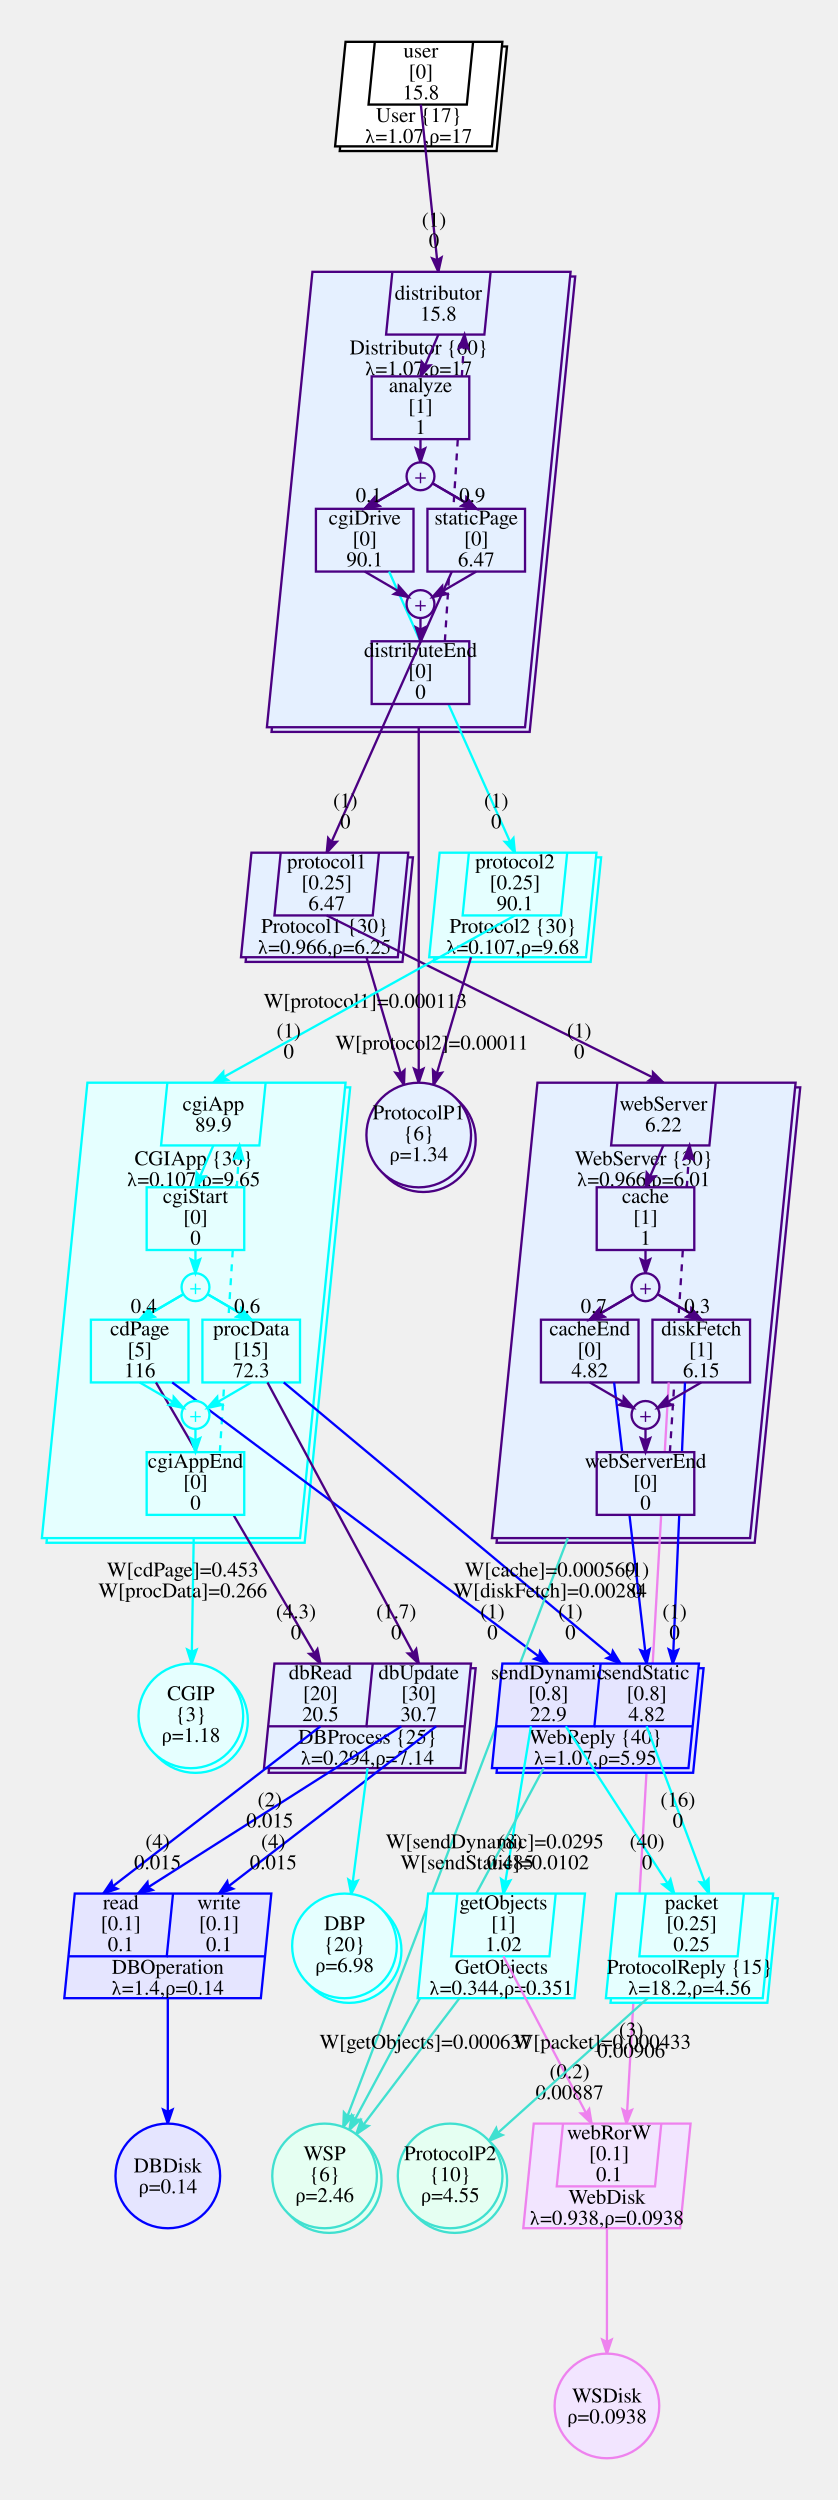
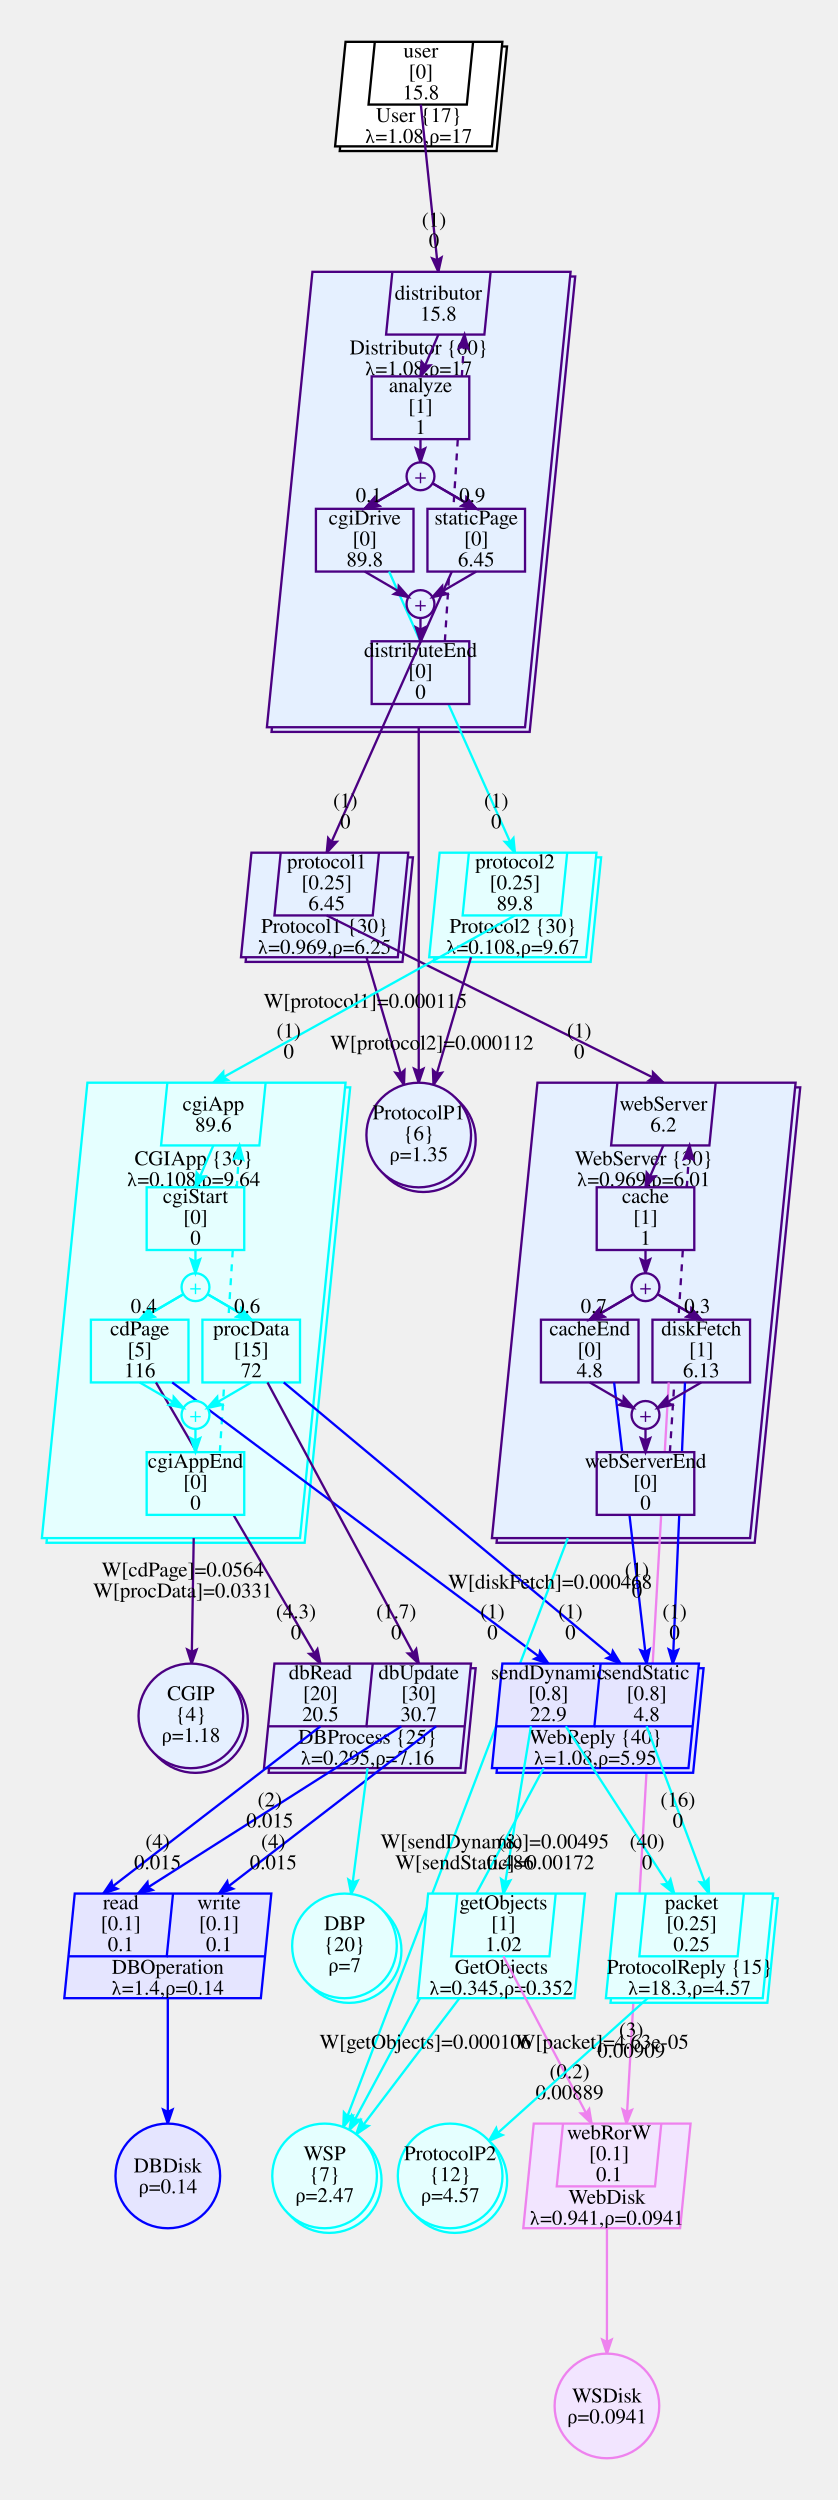
<svg xmlns="http://www.w3.org/2000/svg" width="5.006in" height="14.944in" viewBox="0 0 9010 26900">
  <polygon fill="#ffffff" stroke="black" stroke-width="25" points="3767.5,500 5455,500 5342.5,1625 3655,1625 " />
  <polygon fill="#ffffff" stroke="black" stroke-width="25" points="3717.5,450 5405,450 5292.5,1575 3605,1575 " />
-   <text x="4505" y="1538" font-family="Times" font-style="Roman" font-size="225" fill="black" text-anchor="middle">λ=1.07,ρ=17</text>
+   <text x="4505" y="1538" font-family="Times" font-style="Roman" font-size="225" fill="black" text-anchor="middle">λ=1.08,ρ=17</text>
  <text x="4505" y="1313" font-family="Times" font-style="Roman" font-size="225" fill="black" text-anchor="middle">User {17}</text>
  <polyline stroke="black" stroke-width="25" fill="none" points="4032.5,450 3965,1125 5022.5,1125 5090,450 " />
  <text x="4528" y="1069" font-family="Times" font-style="Roman" font-size="225" fill="black" text-anchor="middle">15.8</text>
  <text x="4528" y="844" font-family="Times" font-style="Roman" font-size="225" fill="black" text-anchor="middle">[0]</text>
  <text x="4528" y="619" font-family="Times" font-style="Roman" font-size="225" fill="black" text-anchor="middle">user</text>
  <line x1="4527.5" y1="1125" x2="4716.25" y2="2925" stroke="Indigo" stroke-width="25" />
  <polygon fill="Indigo" stroke="Indigo" stroke-width="25" points="4716.25,2925 4750.33,2770.6 4703.21,2800.68 4650.88,2781.03 " />
  <text x="4669" y="2663" font-family="Times" font-style="Roman" font-size="225" fill="black" text-anchor="middle">0</text>
  <text x="4669" y="2438" font-family="Times" font-style="Roman" font-size="225" fill="black" text-anchor="middle">(1)</text>
  <polygon fill="#e5f0ff" stroke="Indigo" stroke-width="25" points="3411.25,2975 6188.75,2975 5698.75,7875 2921.25,7875 " />
  <polygon fill="#e5f0ff" stroke="Indigo" stroke-width="25" points="3361.25,2925 6138.75,2925 5648.75,7825 2871.25,7825 " />
-   <text x="4505" y="4038" font-family="Times" font-style="Roman" font-size="225" fill="black" text-anchor="middle">λ=1.07,ρ=17</text>
+   <text x="4505" y="4038" font-family="Times" font-style="Roman" font-size="225" fill="black" text-anchor="middle">λ=1.08,ρ=17</text>
  <text x="4505" y="3813" font-family="Times" font-style="Roman" font-size="225" fill="black" text-anchor="middle">Distributor {60}</text>
  <polyline stroke="Indigo" stroke-width="25" fill="none" points="4221.25,2925 4153.75,3600 5211.25,3600 5278.75,2925 " />
  <text x="4716" y="3450" font-family="Times" font-style="Roman" font-size="225" fill="black" text-anchor="middle">15.8</text>
  <text x="4716" y="3225" font-family="Times" font-style="Roman" font-size="225" fill="black" text-anchor="middle">distributor</text>
  <line x1="4716.25" y1="3600" x2="4523.75" y2="4050" stroke="Indigo" stroke-width="25" />
  <polygon fill="Indigo" stroke="Indigo" stroke-width="25" points="4523.75,4050 4628.72,3931.75 4572.91,3935.07 4536.77,3892.42 " />
  <line x1="4786.25" y1="6900" x2="4997.5" y2="3600" stroke-dasharray="75" stroke="Indigo" stroke-width="25" />
  <polygon fill="Indigo" stroke="Indigo" stroke-width="25" points="4997.5,3600 4938.02,3746.5 4989.51,3724.74 5037.82,3752.89 " />
  <polygon fill="#e5f0ff" stroke="Indigo" stroke-width="25" points="3998.75,4725 3998.75,4050 5048.75,4050 5048.75,4725 3998.75,4725 " />
  <text x="4524" y="4669" font-family="Times" font-style="Roman" font-size="225" fill="black" text-anchor="middle">1</text>
  <text x="4524" y="4444" font-family="Times" font-style="Roman" font-size="225" fill="black" text-anchor="middle">[1]</text>
  <text x="4524" y="4219" font-family="Times" font-style="Roman" font-size="225" fill="black" text-anchor="middle">analyze</text>
  <polygon fill="#e5f0ff" stroke="Indigo" stroke-width="25" points="3398.75,6150 3398.75,5475 4448.75,5475 4448.75,6150 3398.75,6150 " />
  <line x1="4186.25" y1="6150" x2="5540" y2="9175" stroke="Cyan" stroke-width="25" />
  <polygon fill="Cyan" stroke="Cyan" stroke-width="25" points="5540,9175 5524.37,9017.66 5488.94,9060.9 5433.09,9058.51 " />
  <text x="5339" y="8913" font-family="Times" font-style="Roman" font-size="225" fill="black" text-anchor="middle">0</text>
  <text x="5339" y="8688" font-family="Times" font-style="Roman" font-size="225" fill="black" text-anchor="middle">(1)</text>
-   <text x="3924" y="6094" font-family="Times" font-style="Roman" font-size="225" fill="black" text-anchor="middle">90.1</text>
+   <text x="3924" y="6094" font-family="Times" font-style="Roman" font-size="225" fill="black" text-anchor="middle">89.8</text>
  <text x="3924" y="5869" font-family="Times" font-style="Roman" font-size="225" fill="black" text-anchor="middle">[0]</text>
  <text x="3924" y="5644" font-family="Times" font-style="Roman" font-size="225" fill="black" text-anchor="middle">cgiDrive</text>
  <polygon fill="#e5f0ff" stroke="Indigo" stroke-width="25" points="3998.75,7575 3998.75,6900 5048.75,6900 5048.75,7575 3998.75,7575 " />
  <text x="4524" y="7519" font-family="Times" font-style="Roman" font-size="225" fill="black" text-anchor="middle">0</text>
  <text x="4524" y="7294" font-family="Times" font-style="Roman" font-size="225" fill="black" text-anchor="middle">[0]</text>
  <text x="4524" y="7069" font-family="Times" font-style="Roman" font-size="225" fill="black" text-anchor="middle">distributeEnd</text>
  <polygon fill="#e5f0ff" stroke="Indigo" stroke-width="25" points="4598.75,6150 4598.75,5475 5648.75,5475 5648.75,6150 4598.75,6150 " />
  <line x1="4861.25" y1="6150" x2="3515" y2="9175" stroke="Indigo" stroke-width="25" />
  <polygon fill="Indigo" stroke="Indigo" stroke-width="25" points="3515,9175 3621.67,9058.29 3565.82,9060.8 3530.31,9017.63 " />
  <text x="3715" y="8913" font-family="Times" font-style="Roman" font-size="225" fill="black" text-anchor="middle">0</text>
  <text x="3715" y="8688" font-family="Times" font-style="Roman" font-size="225" fill="black" text-anchor="middle">(1)</text>
-   <text x="5124" y="6094" font-family="Times" font-style="Roman" font-size="225" fill="black" text-anchor="middle">6.47</text>
+   <text x="5124" y="6094" font-family="Times" font-style="Roman" font-size="225" fill="black" text-anchor="middle">6.45</text>
  <text x="5124" y="5869" font-family="Times" font-style="Roman" font-size="225" fill="black" text-anchor="middle">[0]</text>
  <text x="5124" y="5644" font-family="Times" font-style="Roman" font-size="225" fill="black" text-anchor="middle">staticPage</text>
  <line x1="4523.75" y1="4725" x2="4523.75" y2="4975" stroke="Indigo" stroke-width="25" />
  <polygon fill="Indigo" stroke="Indigo" stroke-width="25" points="4523.75,4975 4573.75,4825 4523.75,4850 4473.75,4825 " />
  <circle cx="4524" cy="6500" r="150" fill="#e5f0ff" stroke="Indigo" stroke-width="25" />
  <text x="4524" y="6575" font-family="Times" font-style="Roman" font-size="225" fill="Indigo" text-anchor="middle">+</text>
  <line x1="3923.75" y1="6150" x2="4394.18" y2="6424.42" stroke="Indigo" stroke-width="25" />
  <polygon fill="Indigo" stroke="Indigo" stroke-width="25" points="4394.18,6424.42 4289.81,6305.65 4286.21,6361.44 4239.42,6392.03 " />
  <line x1="5123.75" y1="6150" x2="4653.32" y2="6424.42" stroke="Indigo" stroke-width="25" />
  <polygon fill="Indigo" stroke="Indigo" stroke-width="25" points="4653.32,6424.42 4808.08,6392.03 4761.29,6361.44 4757.69,6305.65 " />
  <circle cx="4524" cy="5125" r="150" fill="#e5f0ff" stroke="Indigo" stroke-width="25" />
  <text x="4524" y="5200" font-family="Times" font-style="Roman" font-size="225" fill="Indigo" text-anchor="middle">+</text>
  <line x1="4394.18" y1="5200.58" x2="3923.75" y2="5475" stroke="Indigo" stroke-width="25" />
  <polygon fill="Indigo" stroke="Indigo" stroke-width="25" points="3923.75,5475 4078.51,5442.61 4031.72,5412.02 4028.12,5356.23 " />
  <line x1="4653.32" y1="5200.58" x2="5123.75" y2="5475" stroke="Indigo" stroke-width="25" />
  <polygon fill="Indigo" stroke="Indigo" stroke-width="25" points="5123.75,5475 5019.38,5356.23 5015.78,5412.02 4968.99,5442.61 " />
  <line x1="4394.18" y1="5200.58" x2="3923.75" y2="5475" stroke="Indigo" stroke-width="25" />
  <polygon fill="Indigo" stroke="Indigo" stroke-width="25" points="3923.75,5475 4078.51,5442.61 4031.72,5412.02 4028.12,5356.23 " />
  <line x1="4653.32" y1="5200.58" x2="5123.75" y2="5475" stroke="Indigo" stroke-width="25" />
  <polygon fill="Indigo" stroke="Indigo" stroke-width="25" points="5123.75,5475 5019.38,5356.23 5015.78,5412.02 4968.99,5442.61 " />
  <text x="3967" y="5402" font-family="Times" font-style="Roman" font-size="225" fill="black" text-anchor="middle">0.1</text>
  <text x="5081" y="5402" font-family="Times" font-style="Roman" font-size="225" fill="black" text-anchor="middle">0.9</text>
  <line x1="4523.75" y1="6650" x2="4523.75" y2="6900" stroke="Indigo" stroke-width="25" />
  <polygon fill="Indigo" stroke="Indigo" stroke-width="25" points="4523.75,6900 4573.75,6750 4523.75,6775 4473.75,6750 " />
  <line x1="4505" y1="7825" x2="4505" y2="11650" stroke="Indigo" stroke-width="25" />
  <polygon fill="Indigo" stroke="Indigo" stroke-width="25" points="4505,11650 4555,11500 4505,11525 4455,11500 " />
  <polygon fill="#e5f0ff" stroke="Indigo" stroke-width="25" points="2755,9225 4442.5,9225 4330,10350 2642.5,10350 " />
  <polygon fill="#e5f0ff" stroke="Indigo" stroke-width="25" points="2705,9175 4392.5,9175 4280,10300 2592.5,10300 " />
-   <text x="3492" y="10263" font-family="Times" font-style="Roman" font-size="225" fill="black" text-anchor="middle">λ=0.966,ρ=6.25</text>
+   <text x="3492" y="10263" font-family="Times" font-style="Roman" font-size="225" fill="black" text-anchor="middle">λ=0.969,ρ=6.25</text>
  <text x="3492" y="10038" font-family="Times" font-style="Roman" font-size="225" fill="black" text-anchor="middle">Protocol1 {30}</text>
  <polyline stroke="Indigo" stroke-width="25" fill="none" points="3020,9175 2952.5,9850 4010,9850 4077.5,9175 " />
-   <text x="3515" y="9794" font-family="Times" font-style="Roman" font-size="225" fill="black" text-anchor="middle">6.47</text>
+   <text x="3515" y="9794" font-family="Times" font-style="Roman" font-size="225" fill="black" text-anchor="middle">6.45</text>
  <text x="3515" y="9569" font-family="Times" font-style="Roman" font-size="225" fill="black" text-anchor="middle">[0.25]</text>
  <text x="3515" y="9344" font-family="Times" font-style="Roman" font-size="225" fill="black" text-anchor="middle">protocol1</text>
  <line x1="3515" y1="9850" x2="7137.5" y2="11650" stroke="Indigo" stroke-width="25" />
  <polygon fill="Indigo" stroke="Indigo" stroke-width="25" points="7137.5,11650 7025.42,11538.5 7025.56,11594.4 6980.92,11628 " />
  <text x="6232" y="11388" font-family="Times" font-style="Roman" font-size="225" fill="black" text-anchor="middle">0</text>
  <text x="6232" y="11163" font-family="Times" font-style="Roman" font-size="225" fill="black" text-anchor="middle">(1)</text>
  <line x1="3942.5" y1="10300" x2="4346.28" y2="11672.9" stroke="Indigo" stroke-width="25" />
  <polygon fill="Indigo" stroke="Indigo" stroke-width="25" points="4346.28,11672.9 4351.92,11514.8 4311.01,11552.9 4255.99,11543.1 " />
-   <text x="3931" y="10844" font-family="Times" font-style="Roman" font-size="225" fill="black" text-anchor="middle">W[protocol1]=0.000113</text>
+   <text x="3931" y="10844" font-family="Times" font-style="Roman" font-size="225" fill="black" text-anchor="middle">W[protocol1]=0.000115</text>
  <polygon fill="#e5ffff" stroke="Cyan" stroke-width="25" points="4780,9225 6467.5,9225 6355,10350 4667.5,10350 " />
  <polygon fill="#e5ffff" stroke="Cyan" stroke-width="25" points="4730,9175 6417.5,9175 6305,10300 4617.5,10300 " />
-   <text x="5518" y="10263" font-family="Times" font-style="Roman" font-size="225" fill="black" text-anchor="middle">λ=0.107,ρ=9.68</text>
+   <text x="5518" y="10263" font-family="Times" font-style="Roman" font-size="225" fill="black" text-anchor="middle">λ=0.108,ρ=9.67</text>
  <text x="5518" y="10038" font-family="Times" font-style="Roman" font-size="225" fill="black" text-anchor="middle">Protocol2 {30}</text>
  <polyline stroke="Cyan" stroke-width="25" fill="none" points="5045,9175 4977.5,9850 6035,9850 6102.5,9175 " />
-   <text x="5540" y="9794" font-family="Times" font-style="Roman" font-size="225" fill="black" text-anchor="middle">90.1</text>
+   <text x="5540" y="9794" font-family="Times" font-style="Roman" font-size="225" fill="black" text-anchor="middle">89.8</text>
  <text x="5540" y="9569" font-family="Times" font-style="Roman" font-size="225" fill="black" text-anchor="middle">[0.25]</text>
  <text x="5540" y="9344" font-family="Times" font-style="Roman" font-size="225" fill="black" text-anchor="middle">protocol2</text>
  <line x1="5540" y1="9850" x2="2295" y2="11650" stroke="Cyan" stroke-width="25" />
  <polygon fill="Cyan" stroke="Cyan" stroke-width="25" points="2295,11650 2450.42,11621 2404.31,11589.4 2401.92,11533.5 " />
  <text x="3106" y="11388" font-family="Times" font-style="Roman" font-size="225" fill="black" text-anchor="middle">0</text>
  <text x="3106" y="11163" font-family="Times" font-style="Roman" font-size="225" fill="black" text-anchor="middle">(1)</text>
  <line x1="5067.5" y1="10300" x2="4663.72" y2="11672.9" stroke="Indigo" stroke-width="25" />
  <polygon fill="Indigo" stroke="Indigo" stroke-width="25" points="4663.72,11672.9 4754.01,11543.1 4698.99,11552.9 4658.08,11514.8 " />
-   <text x="4646" y="11294" font-family="Times" font-style="Roman" font-size="225" fill="black" text-anchor="middle">W[protocol2]=0.00011</text>
+   <text x="4646" y="11294" font-family="Times" font-style="Roman" font-size="225" fill="black" text-anchor="middle">W[protocol2]=0.000112</text>
  <polygon fill="#e5ffff" stroke="Cyan" stroke-width="25" points="990,11700 3767.5,11700 3277.5,16600 500,16600 " />
  <polygon fill="#e5ffff" stroke="Cyan" stroke-width="25" points="940,11650 3717.5,11650 3227.5,16550 450,16550 " />
-   <text x="2084" y="12763" font-family="Times" font-style="Roman" font-size="225" fill="black" text-anchor="middle">λ=0.107,ρ=9.65</text>
+   <text x="2084" y="12763" font-family="Times" font-style="Roman" font-size="225" fill="black" text-anchor="middle">λ=0.108,ρ=9.64</text>
  <text x="2084" y="12538" font-family="Times" font-style="Roman" font-size="225" fill="black" text-anchor="middle">CGIApp {30}</text>
  <polyline stroke="Cyan" stroke-width="25" fill="none" points="1800,11650 1732.5,12325 2790,12325 2857.5,11650 " />
-   <text x="2295" y="12175" font-family="Times" font-style="Roman" font-size="225" fill="black" text-anchor="middle">89.9</text>
+   <text x="2295" y="12175" font-family="Times" font-style="Roman" font-size="225" fill="black" text-anchor="middle">89.6</text>
  <text x="2295" y="11950" font-family="Times" font-style="Roman" font-size="225" fill="black" text-anchor="middle">cgiApp</text>
  <line x1="2295" y1="12325" x2="2102.5" y2="12775" stroke="Cyan" stroke-width="25" />
  <polygon fill="Cyan" stroke="Cyan" stroke-width="25" points="2102.5,12775 2207.47,12656.8 2151.66,12660.1 2115.52,12617.4 " />
  <line x1="2365" y1="15625" x2="2576.25" y2="12325" stroke-dasharray="75" stroke="Cyan" stroke-width="25" />
  <polygon fill="Cyan" stroke="Cyan" stroke-width="25" points="2576.25,12325 2516.77,12471.5 2568.26,12449.7 2616.57,12477.9 " />
  <polygon fill="#e5ffff" stroke="Cyan" stroke-width="25" points="977.5,14875 977.5,14200 2027.5,14200 2027.5,14875 977.5,14875 " />
  <line x1="1677.5" y1="14875" x2="3447.5" y2="17900" stroke="Indigo" stroke-width="25" />
  <polygon fill="Indigo" stroke="Indigo" stroke-width="25" points="3447.5,17900 3414.9,17745.3 3384.37,17792.1 3328.59,17795.8 " />
  <text x="3184" y="17638" font-family="Times" font-style="Roman" font-size="225" fill="black" text-anchor="middle">0</text>
  <text x="3184" y="17413" font-family="Times" font-style="Roman" font-size="225" fill="black" text-anchor="middle">(4.3)</text>
  <line x1="1852.5" y1="14875" x2="5900" y2="17900" stroke="Blue" stroke-width="25" />
  <polygon fill="Blue" stroke="Blue" stroke-width="25" points="5900,17900 5809.78,17770.2 5799.87,17825.2 5749.92,17850.3 " />
  <text x="5298" y="17638" font-family="Times" font-style="Roman" font-size="225" fill="black" text-anchor="middle">0</text>
  <text x="5298" y="17413" font-family="Times" font-style="Roman" font-size="225" fill="black" text-anchor="middle">(1)</text>
  <text x="1503" y="14819" font-family="Times" font-style="Roman" font-size="225" fill="black" text-anchor="middle">116</text>
  <text x="1503" y="14594" font-family="Times" font-style="Roman" font-size="225" fill="black" text-anchor="middle">[5]</text>
  <text x="1503" y="14369" font-family="Times" font-style="Roman" font-size="225" fill="black" text-anchor="middle">cdPage</text>
  <polygon fill="#e5ffff" stroke="Cyan" stroke-width="25" points="1577.5,16300 1577.5,15625 2627.5,15625 2627.5,16300 1577.5,16300 " />
  <text x="2103" y="16244" font-family="Times" font-style="Roman" font-size="225" fill="black" text-anchor="middle">0</text>
  <text x="2103" y="16019" font-family="Times" font-style="Roman" font-size="225" fill="black" text-anchor="middle">[0]</text>
  <text x="2103" y="15794" font-family="Times" font-style="Roman" font-size="225" fill="black" text-anchor="middle">cgiAppEnd</text>
  <polygon fill="#e5ffff" stroke="Cyan" stroke-width="25" points="1577.5,13450 1577.5,12775 2627.5,12775 2627.5,13450 1577.5,13450 " />
  <text x="2103" y="13394" font-family="Times" font-style="Roman" font-size="225" fill="black" text-anchor="middle">0</text>
  <text x="2103" y="13169" font-family="Times" font-style="Roman" font-size="225" fill="black" text-anchor="middle">[0]</text>
  <text x="2103" y="12944" font-family="Times" font-style="Roman" font-size="225" fill="black" text-anchor="middle">cgiStart</text>
  <polygon fill="#e5ffff" stroke="Cyan" stroke-width="25" points="2177.5,14875 2177.5,14200 3227.5,14200 3227.5,14875 2177.5,14875 " />
  <line x1="2877.5" y1="14875" x2="4505" y2="17900" stroke="Indigo" stroke-width="25" />
  <polygon fill="Indigo" stroke="Indigo" stroke-width="25" points="4505,17900 4477.96,17744.2 4445.78,17789.9 4389.9,17791.6 " />
  <text x="4263" y="17638" font-family="Times" font-style="Roman" font-size="225" fill="black" text-anchor="middle">0</text>
  <text x="4263" y="17413" font-family="Times" font-style="Roman" font-size="225" fill="black" text-anchor="middle">(1.7)</text>
  <line x1="3052.5" y1="14875" x2="6676.25" y2="17900" stroke="Blue" stroke-width="25" />
  <polygon fill="Blue" stroke="Blue" stroke-width="25" points="6676.25,17900 6593.14,17765.5 6580.29,17819.9 6529.06,17842.3 " />
  <text x="6137" y="17638" font-family="Times" font-style="Roman" font-size="225" fill="black" text-anchor="middle">0</text>
  <text x="6137" y="17413" font-family="Times" font-style="Roman" font-size="225" fill="black" text-anchor="middle">(1)</text>
-   <text x="2703" y="14819" font-family="Times" font-style="Roman" font-size="225" fill="black" text-anchor="middle">72.3</text>
+   <text x="2703" y="14819" font-family="Times" font-style="Roman" font-size="225" fill="black" text-anchor="middle">72</text>
  <text x="2703" y="14594" font-family="Times" font-style="Roman" font-size="225" fill="black" text-anchor="middle">[15]</text>
  <text x="2703" y="14369" font-family="Times" font-style="Roman" font-size="225" fill="black" text-anchor="middle">procData</text>
  <circle cx="2103" cy="15225" r="150" fill="#e5ffff" stroke="Cyan" stroke-width="25" />
  <text x="2103" y="15300" font-family="Times" font-style="Roman" font-size="225" fill="Cyan" text-anchor="middle">+</text>
+   <line x1="1502.5" y1="14875" x2="1972.93" y2="15149.4" stroke="Cyan" stroke-width="25" />
+   <polygon fill="Cyan" stroke="Cyan" stroke-width="25" points="1972.93,15149.4 1868.56,15030.6 1864.96,15086.4 1818.17,15117 " />
  <line x1="2702.5" y1="14875" x2="2232.07" y2="15149.4" stroke="Cyan" stroke-width="25" />
  <polygon fill="Cyan" stroke="Cyan" stroke-width="25" points="2232.07,15149.4 2386.83,15117 2340.04,15086.4 2336.44,15030.6 " />
-   <line x1="1502.5" y1="14875" x2="1972.93" y2="15149.4" stroke="Cyan" stroke-width="25" />
-   <polygon fill="Cyan" stroke="Cyan" stroke-width="25" points="1972.93,15149.4 1868.56,15030.6 1864.96,15086.4 1818.17,15117 " />
  <circle cx="2103" cy="13850" r="150" fill="#e5ffff" stroke="Cyan" stroke-width="25" />
  <text x="2103" y="13925" font-family="Times" font-style="Roman" font-size="225" fill="Cyan" text-anchor="middle">+</text>
+   <line x1="1972.93" y1="13925.6" x2="1502.5" y2="14200" stroke="Cyan" stroke-width="25" />
+   <polygon fill="Cyan" stroke="Cyan" stroke-width="25" points="1502.5,14200 1657.26,14167.6 1610.47,14137 1606.87,14081.2 " />
  <line x1="2232.07" y1="13925.6" x2="2702.5" y2="14200" stroke="Cyan" stroke-width="25" />
  <polygon fill="Cyan" stroke="Cyan" stroke-width="25" points="2702.5,14200 2598.13,14081.2 2594.53,14137 2547.74,14167.6 " />
  <line x1="1972.93" y1="13925.6" x2="1502.5" y2="14200" stroke="Cyan" stroke-width="25" />
  <polygon fill="Cyan" stroke="Cyan" stroke-width="25" points="1502.5,14200 1657.26,14167.6 1610.47,14137 1606.87,14081.2 " />
  <line x1="2232.07" y1="13925.6" x2="2702.5" y2="14200" stroke="Cyan" stroke-width="25" />
  <polygon fill="Cyan" stroke="Cyan" stroke-width="25" points="2702.5,14200 2598.13,14081.2 2594.53,14137 2547.74,14167.6 " />
-   <line x1="1972.93" y1="13925.6" x2="1502.5" y2="14200" stroke="Cyan" stroke-width="25" />
-   <polygon fill="Cyan" stroke="Cyan" stroke-width="25" points="1502.5,14200 1657.26,14167.6 1610.47,14137 1606.87,14081.2 " />
+   <text x="1546" y="14127" font-family="Times" font-style="Roman" font-size="225" fill="black" text-anchor="middle">0.4</text>
  <text x="2659" y="14127" font-family="Times" font-style="Roman" font-size="225" fill="black" text-anchor="middle">0.6</text>
-   <text x="1546" y="14127" font-family="Times" font-style="Roman" font-size="225" fill="black" text-anchor="middle">0.4</text>
  <line x1="2102.5" y1="15375" x2="2102.5" y2="15625" stroke="Cyan" stroke-width="25" />
  <polygon fill="Cyan" stroke="Cyan" stroke-width="25" points="2102.5,15625 2152.5,15475 2102.5,15500 2052.5,15475 " />
  <line x1="2102.5" y1="13450" x2="2102.5" y2="13700" stroke="Cyan" stroke-width="25" />
  <polygon fill="Cyan" stroke="Cyan" stroke-width="25" points="2102.5,13700 2152.5,13550 2102.5,13575 2052.5,13550 " />
-   <line x1="2083.75" y1="16550" x2="2061.69" y2="17900.1" stroke="Cyan" stroke-width="25" />
-   <polygon fill="Cyan" stroke="Cyan" stroke-width="25" points="2061.69,17900.1 2114.13,17750.9 2063.73,17775.1 2014.15,17749.3 " />
-   <text x="1966" y="17188" font-family="Times" font-style="Roman" font-size="225" fill="black" text-anchor="middle">W[procData]=0.266</text>
-   <text x="1966" y="16963" font-family="Times" font-style="Roman" font-size="225" fill="black" text-anchor="middle">W[cdPage]=0.453</text>
+   <line x1="2083.75" y1="16550" x2="2061.69" y2="17900.1" stroke="Indigo" stroke-width="25" />
+   <polygon fill="Indigo" stroke="Indigo" stroke-width="25" points="2061.69,17900.1 2114.13,17750.9 2063.73,17775.1 2014.15,17749.3 " />
+   <text x="1966" y="17188" font-family="Times" font-style="Roman" font-size="225" fill="black" text-anchor="middle">W[procData]=0.0331</text>
+   <text x="1966" y="16963" font-family="Times" font-style="Roman" font-size="225" fill="black" text-anchor="middle">W[cdPage]=0.0564</text>
  <circle cx="4555" cy="12263" r="563" fill="#e5f0ff" stroke="Indigo" stroke-width="25" />
  <circle cx="4505" cy="12213" r="563" fill="#e5f0ff" stroke="Indigo" stroke-width="25" />
-   <text x="4505" y="12494" font-family="Times" font-style="Roman" font-size="225" fill="black" text-anchor="middle">ρ=1.34</text>
+   <text x="4505" y="12494" font-family="Times" font-style="Roman" font-size="225" fill="black" text-anchor="middle">ρ=1.35</text>
  <text x="4505" y="12269" font-family="Times" font-style="Roman" font-size="225" fill="black" text-anchor="middle">{6}</text>
  <text x="4505" y="12044" font-family="Times" font-style="Roman" font-size="225" fill="black" text-anchor="middle">ProtocolP1</text>
  <polygon fill="#e5f0ff" stroke="Indigo" stroke-width="25" points="5832.5,11700 8610,11700 8120,16600 5342.5,16600 " />
  <polygon fill="#e5f0ff" stroke="Indigo" stroke-width="25" points="5782.5,11650 8560,11650 8070,16550 5292.5,16550 " />
-   <text x="6926" y="12763" font-family="Times" font-style="Roman" font-size="225" fill="black" text-anchor="middle">λ=0.966,ρ=6.01</text>
+   <text x="6926" y="12763" font-family="Times" font-style="Roman" font-size="225" fill="black" text-anchor="middle">λ=0.969,ρ=6.01</text>
  <text x="6926" y="12538" font-family="Times" font-style="Roman" font-size="225" fill="black" text-anchor="middle">WebServer {30}</text>
  <polyline stroke="Indigo" stroke-width="25" fill="none" points="6642.5,11650 6575,12325 7632.5,12325 7700,11650 " />
-   <text x="7138" y="12175" font-family="Times" font-style="Roman" font-size="225" fill="black" text-anchor="middle">6.22</text>
+   <text x="7138" y="12175" font-family="Times" font-style="Roman" font-size="225" fill="black" text-anchor="middle">6.2</text>
  <text x="7138" y="11950" font-family="Times" font-style="Roman" font-size="225" fill="black" text-anchor="middle">webServer</text>
  <line x1="7137.5" y1="12325" x2="6945" y2="12775" stroke="Indigo" stroke-width="25" />
  <polygon fill="Indigo" stroke="Indigo" stroke-width="25" points="6945,12775 7049.97,12656.8 6994.16,12660.1 6958.02,12617.4 " />
  <line x1="7207.5" y1="15625" x2="7418.75" y2="12325" stroke-dasharray="75" stroke="Indigo" stroke-width="25" />
  <polygon fill="Indigo" stroke="Indigo" stroke-width="25" points="7418.75,12325 7359.27,12471.5 7410.76,12449.7 7459.07,12477.9 " />
  <polygon fill="#e5f0ff" stroke="Indigo" stroke-width="25" points="6420,13450 6420,12775 7470,12775 7470,13450 6420,13450 " />
  <text x="6945" y="13394" font-family="Times" font-style="Roman" font-size="225" fill="black" text-anchor="middle">1</text>
  <text x="6945" y="13169" font-family="Times" font-style="Roman" font-size="225" fill="black" text-anchor="middle">[1]</text>
  <text x="6945" y="12944" font-family="Times" font-style="Roman" font-size="225" fill="black" text-anchor="middle">cache</text>
  <polygon fill="#e5f0ff" stroke="Indigo" stroke-width="25" points="5820,14875 5820,14200 6870,14200 6870,14875 5820,14875 " />
  <line x1="6607.5" y1="14875" x2="6957.5" y2="17900" stroke="Blue" stroke-width="25" />
  <polygon fill="Blue" stroke="Blue" stroke-width="25" points="6957.5,17900 6989.93,17745.2 6943.13,17775.8 6890.59,17756.7 " />
  <text x="6853" y="17188" font-family="Times" font-style="Roman" font-size="225" fill="black" text-anchor="middle">0</text>
  <text x="6853" y="16963" font-family="Times" font-style="Roman" font-size="225" fill="black" text-anchor="middle">(1)</text>
-   <text x="6345" y="14819" font-family="Times" font-style="Roman" font-size="225" fill="black" text-anchor="middle">4.82</text>
+   <text x="6345" y="14819" font-family="Times" font-style="Roman" font-size="225" fill="black" text-anchor="middle">4.8</text>
  <text x="6345" y="14594" font-family="Times" font-style="Roman" font-size="225" fill="black" text-anchor="middle">[0]</text>
  <text x="6345" y="14369" font-family="Times" font-style="Roman" font-size="225" fill="black" text-anchor="middle">cacheEnd</text>
  <polygon fill="#e5f0ff" stroke="Indigo" stroke-width="25" points="7020,14875 7020,14200 8070,14200 8070,14875 7020,14875 " />
  <line x1="7195" y1="14875" x2="6740" y2="22850" stroke="Violet" stroke-width="25" />
  <polygon fill="Violet" stroke="Violet" stroke-width="25" points="6740,22850 6798.46,22703.1 6747.12,22725.2 6698.63,22697.4 " />
-   <text x="6791" y="22138" font-family="Times" font-style="Roman" font-size="225" fill="black" text-anchor="middle">0.00906</text>
+   <text x="6791" y="22138" font-family="Times" font-style="Roman" font-size="225" fill="black" text-anchor="middle">0.00909</text>
  <text x="6791" y="21913" font-family="Times" font-style="Roman" font-size="225" fill="black" text-anchor="middle">(3)</text>
  <line x1="7370" y1="14875" x2="7238.75" y2="17900" stroke="Blue" stroke-width="25" />
  <polygon fill="Blue" stroke="Blue" stroke-width="25" points="7238.75,17900 7295.21,17752.3 7244.17,17775.1 7195.3,17748 " />
  <text x="7258" y="17638" font-family="Times" font-style="Roman" font-size="225" fill="black" text-anchor="middle">0</text>
  <text x="7258" y="17413" font-family="Times" font-style="Roman" font-size="225" fill="black" text-anchor="middle">(1)</text>
-   <text x="7545" y="14819" font-family="Times" font-style="Roman" font-size="225" fill="black" text-anchor="middle">6.15</text>
+   <text x="7545" y="14819" font-family="Times" font-style="Roman" font-size="225" fill="black" text-anchor="middle">6.13</text>
  <text x="7545" y="14594" font-family="Times" font-style="Roman" font-size="225" fill="black" text-anchor="middle">[1]</text>
  <text x="7545" y="14369" font-family="Times" font-style="Roman" font-size="225" fill="black" text-anchor="middle">diskFetch</text>
  <polygon fill="#e5f0ff" stroke="Indigo" stroke-width="25" points="6420,16300 6420,15625 7470,15625 7470,16300 6420,16300 " />
  <text x="6945" y="16244" font-family="Times" font-style="Roman" font-size="225" fill="black" text-anchor="middle">0</text>
  <text x="6945" y="16019" font-family="Times" font-style="Roman" font-size="225" fill="black" text-anchor="middle">[0]</text>
  <text x="6945" y="15794" font-family="Times" font-style="Roman" font-size="225" fill="black" text-anchor="middle">webServerEnd</text>
  <line x1="6945" y1="13450" x2="6945" y2="13700" stroke="Indigo" stroke-width="25" />
  <polygon fill="Indigo" stroke="Indigo" stroke-width="25" points="6945,13700 6995,13550 6945,13575 6895,13550 " />
  <circle cx="6945" cy="15225" r="150" fill="#e5f0ff" stroke="Indigo" stroke-width="25" />
  <text x="6945" y="15300" font-family="Times" font-style="Roman" font-size="225" fill="Indigo" text-anchor="middle">+</text>
  <line x1="6345" y1="14875" x2="6815.43" y2="15149.4" stroke="Indigo" stroke-width="25" />
  <polygon fill="Indigo" stroke="Indigo" stroke-width="25" points="6815.43,15149.4 6711.06,15030.6 6707.46,15086.4 6660.67,15117 " />
  <line x1="7545" y1="14875" x2="7074.57" y2="15149.4" stroke="Indigo" stroke-width="25" />
  <polygon fill="Indigo" stroke="Indigo" stroke-width="25" points="7074.57,15149.4 7229.33,15117 7182.54,15086.4 7178.94,15030.6 " />
  <circle cx="6945" cy="13850" r="150" fill="#e5f0ff" stroke="Indigo" stroke-width="25" />
  <text x="6945" y="13925" font-family="Times" font-style="Roman" font-size="225" fill="Indigo" text-anchor="middle">+</text>
  <line x1="6815.43" y1="13925.6" x2="6345" y2="14200" stroke="Indigo" stroke-width="25" />
  <polygon fill="Indigo" stroke="Indigo" stroke-width="25" points="6345,14200 6499.76,14167.6 6452.97,14137 6449.37,14081.2 " />
  <line x1="7074.57" y1="13925.6" x2="7545" y2="14200" stroke="Indigo" stroke-width="25" />
  <polygon fill="Indigo" stroke="Indigo" stroke-width="25" points="7545,14200 7440.63,14081.2 7437.03,14137 7390.24,14167.6 " />
  <line x1="6815.43" y1="13925.6" x2="6345" y2="14200" stroke="Indigo" stroke-width="25" />
  <polygon fill="Indigo" stroke="Indigo" stroke-width="25" points="6345,14200 6499.76,14167.6 6452.97,14137 6449.37,14081.2 " />
  <line x1="7074.57" y1="13925.6" x2="7545" y2="14200" stroke="Indigo" stroke-width="25" />
  <polygon fill="Indigo" stroke="Indigo" stroke-width="25" points="7545,14200 7440.63,14081.2 7437.03,14137 7390.24,14167.6 " />
  <text x="6388" y="14127" font-family="Times" font-style="Roman" font-size="225" fill="black" text-anchor="middle">0.7</text>
  <text x="7502" y="14127" font-family="Times" font-style="Roman" font-size="225" fill="black" text-anchor="middle">0.3</text>
  <line x1="6945" y1="15375" x2="6945" y2="15625" stroke="Indigo" stroke-width="25" />
  <polygon fill="Indigo" stroke="Indigo" stroke-width="25" points="6945,15625 6995,15475 6945,15500 6895,15475 " />
-   <line x1="6109.37" y1="16550" x2="3692.92" y2="22886.9" stroke="Turquoise" stroke-width="25" />
-   <polygon fill="Turquoise" stroke="Turquoise" stroke-width="25" points="3692.92,22886.9 3793.08,22764.6 3737.46,22770.1 3699.65,22728.9 " />
-   <text x="5919" y="17188" font-family="Times" font-style="Roman" font-size="225" fill="black" text-anchor="middle">W[diskFetch]=0.00284</text>
-   <text x="5919" y="16963" font-family="Times" font-style="Roman" font-size="225" fill="black" text-anchor="middle">W[cache]=0.000569</text>
-   <circle cx="2103" cy="18513" r="563" fill="#e5ffff" stroke="Cyan" stroke-width="25" />
-   <circle cx="2053" cy="18463" r="563" fill="#e5ffff" stroke="Cyan" stroke-width="25" />
+   <line x1="6109.37" y1="16550" x2="3692.92" y2="22886.9" stroke="Cyan" stroke-width="25" />
+   <polygon fill="Cyan" stroke="Cyan" stroke-width="25" points="3692.92,22886.9 3793.08,22764.6 3737.46,22770.1 3699.65,22728.9 " />
+   <text x="5919" y="17094" font-family="Times" font-style="Roman" font-size="225" fill="black" text-anchor="middle">W[diskFetch]=0.000468</text>
+   <circle cx="2103" cy="18513" r="563" fill="#e5f0ff" stroke="Indigo" stroke-width="25" />
+   <circle cx="2053" cy="18463" r="563" fill="#e5f0ff" stroke="Indigo" stroke-width="25" />
  <text x="2053" y="18744" font-family="Times" font-style="Roman" font-size="225" fill="black" text-anchor="middle">ρ=1.18</text>
-   <text x="2053" y="18519" font-family="Times" font-style="Roman" font-size="225" fill="black" text-anchor="middle">{3}</text>
+   <text x="2053" y="18519" font-family="Times" font-style="Roman" font-size="225" fill="black" text-anchor="middle">{4}</text>
  <text x="2053" y="18294" font-family="Times" font-style="Roman" font-size="225" fill="black" text-anchor="middle">CGIP</text>
  <polygon fill="#e5f0ff" stroke="Indigo" stroke-width="25" points="3002.5,17950 5117.5,17950 5005,19075 2890,19075 " />
  <polygon fill="#e5f0ff" stroke="Indigo" stroke-width="25" points="2952.5,17900 5067.5,17900 4955,19025 2840,19025 " />
-   <text x="3954" y="18988" font-family="Times" font-style="Roman" font-size="225" fill="black" text-anchor="middle">λ=0.294,ρ=7.14</text>
+   <text x="3954" y="18988" font-family="Times" font-style="Roman" font-size="225" fill="black" text-anchor="middle">λ=0.295,ρ=7.16</text>
  <text x="3954" y="18763" font-family="Times" font-style="Roman" font-size="225" fill="black" text-anchor="middle">DBProcess {25}</text>
  <polyline stroke="Indigo" stroke-width="25" fill="none" points="2885,18575 3942.5,18575 4010,17900 " />
  <text x="3447" y="18519" font-family="Times" font-style="Roman" font-size="225" fill="black" text-anchor="middle">20.5</text>
  <text x="3447" y="18294" font-family="Times" font-style="Roman" font-size="225" fill="black" text-anchor="middle">[20]</text>
  <text x="3447" y="18069" font-family="Times" font-style="Roman" font-size="225" fill="black" text-anchor="middle">dbRead</text>
  <line x1="3447.5" y1="18575" x2="1111.25" y2="20375" stroke="Blue" stroke-width="25" />
  <polygon fill="Blue" stroke="Blue" stroke-width="25" points="1111.25,20375 1260.59,20323.1 1210.27,20298.7 1199.56,20243.8 " />
  <text x="1695" y="20113" font-family="Times" font-style="Roman" font-size="225" fill="black" text-anchor="middle">0.015</text>
  <text x="1695" y="19888" font-family="Times" font-style="Roman" font-size="225" fill="black" text-anchor="middle">(4)</text>
  <line x1="3942.5" y1="18575" x2="5000" y2="18575" stroke="Indigo" stroke-width="25" />
  <text x="4505" y="18519" font-family="Times" font-style="Roman" font-size="225" fill="black" text-anchor="middle">30.7</text>
  <text x="4505" y="18294" font-family="Times" font-style="Roman" font-size="225" fill="black" text-anchor="middle">[30]</text>
  <text x="4505" y="18069" font-family="Times" font-style="Roman" font-size="225" fill="black" text-anchor="middle">dbUpdate</text>
  <line x1="4317.5" y1="18575" x2="1486.25" y2="20375" stroke="Blue" stroke-width="25" />
  <polygon fill="Blue" stroke="Blue" stroke-width="25" points="1486.25,20375 1639.66,20336.7 1591.74,20307.9 1586.01,20252.3 " />
  <text x="2902" y="19663" font-family="Times" font-style="Roman" font-size="225" fill="black" text-anchor="middle">0.015</text>
  <text x="2902" y="19438" font-family="Times" font-style="Roman" font-size="225" fill="black" text-anchor="middle">(2)</text>
  <line x1="4692.5" y1="18575" x2="2356.25" y2="20375" stroke="Blue" stroke-width="25" />
  <polygon fill="Blue" stroke="Blue" stroke-width="25" points="2356.25,20375 2505.59,20323.1 2455.27,20298.7 2444.56,20243.8 " />
  <text x="2940" y="20113" font-family="Times" font-style="Roman" font-size="225" fill="black" text-anchor="middle">0.015</text>
  <text x="2940" y="19888" font-family="Times" font-style="Roman" font-size="225" fill="black" text-anchor="middle">(4)</text>
  <line x1="3953.75" y1="19025" x2="3778.44" y2="20379.7" stroke="Cyan" stroke-width="25" />
  <polygon fill="Cyan" stroke="Cyan" stroke-width="25" points="3778.44,20379.7 3847.28,20237.3 3794.48,20255.7 3748.11,20224.5 " />
  <polygon fill="#e5e5ff" stroke="Blue" stroke-width="25" points="5455,17950 7570,17950 7457.5,19075 5342.5,19075 " />
  <polygon fill="#e5e5ff" stroke="Blue" stroke-width="25" points="5405,17900 7520,17900 7407.5,19025 5292.5,19025 " />
-   <text x="6406" y="18988" font-family="Times" font-style="Roman" font-size="225" fill="black" text-anchor="middle">λ=1.07,ρ=5.95</text>
+   <text x="6406" y="18988" font-family="Times" font-style="Roman" font-size="225" fill="black" text-anchor="middle">λ=1.08,ρ=5.95</text>
  <text x="6406" y="18763" font-family="Times" font-style="Roman" font-size="225" fill="black" text-anchor="middle">WebReply {40}</text>
  <polyline stroke="Blue" stroke-width="25" fill="none" points="5337.5,18575 6395,18575 6462.5,17900 " />
  <text x="5900" y="18519" font-family="Times" font-style="Roman" font-size="225" fill="black" text-anchor="middle">22.9</text>
  <text x="5900" y="18294" font-family="Times" font-style="Roman" font-size="225" fill="black" text-anchor="middle">[0.8]</text>
  <text x="5900" y="18069" font-family="Times" font-style="Roman" font-size="225" fill="black" text-anchor="middle">sendDynamic</text>
  <line x1="5712.5" y1="18575" x2="5416.25" y2="20375" stroke="Cyan" stroke-width="25" />
  <polygon fill="Cyan" stroke="Cyan" stroke-width="25" points="5416.25,20375 5489.95,20235.1 5436.55,20251.7 5391.27,20218.9 " />
-   <text x="5490" y="20113" font-family="Times" font-style="Roman" font-size="225" fill="black" text-anchor="middle">0.485</text>
+   <text x="5490" y="20113" font-family="Times" font-style="Roman" font-size="225" fill="black" text-anchor="middle">0.486</text>
  <text x="5490" y="19888" font-family="Times" font-style="Roman" font-size="225" fill="black" text-anchor="middle">(8)</text>
  <line x1="6087.5" y1="18575" x2="7253.75" y2="20375" stroke="Cyan" stroke-width="25" />
  <polygon fill="Cyan" stroke="Cyan" stroke-width="25" points="7253.75,20375 7214.15,20221.9 7185.78,20270.1 7130.22,20276.3 " />
  <text x="6962" y="20113" font-family="Times" font-style="Roman" font-size="225" fill="black" text-anchor="middle">0</text>
  <text x="6962" y="19888" font-family="Times" font-style="Roman" font-size="225" fill="black" text-anchor="middle">(40)</text>
  <line x1="6395" y1="18575" x2="7452.5" y2="18575" stroke="Blue" stroke-width="25" />
-   <text x="6958" y="18519" font-family="Times" font-style="Roman" font-size="225" fill="black" text-anchor="middle">4.82</text>
+   <text x="6958" y="18519" font-family="Times" font-style="Roman" font-size="225" fill="black" text-anchor="middle">4.8</text>
  <text x="6958" y="18294" font-family="Times" font-style="Roman" font-size="225" fill="black" text-anchor="middle">[0.8]</text>
  <text x="6958" y="18069" font-family="Times" font-style="Roman" font-size="225" fill="black" text-anchor="middle">sendStatic</text>
  <line x1="6957.5" y1="18575" x2="7628.75" y2="20375" stroke="Cyan" stroke-width="25" />
  <polygon fill="Cyan" stroke="Cyan" stroke-width="25" points="7628.75,20375 7623.19,20217 7585.07,20257.9 7529.49,20251.9 " />
  <text x="7293" y="19663" font-family="Times" font-style="Roman" font-size="225" fill="black" text-anchor="middle">0</text>
  <text x="7293" y="19438" font-family="Times" font-style="Roman" font-size="225" fill="black" text-anchor="middle">(16)</text>
-   <line x1="5849.38" y1="19025" x2="3758.69" y2="22917" stroke="Turquoise" stroke-width="25" />
-   <polygon fill="Turquoise" stroke="Turquoise" stroke-width="25" points="3758.69,22917 3873.72,22808.5 3817.84,22806.9 3785.63,22761.2 " />
-   <text x="5323" y="20113" font-family="Times" font-style="Roman" font-size="225" fill="black" text-anchor="middle">W[sendStatic]=0.0102</text>
-   <text x="5323" y="19888" font-family="Times" font-style="Roman" font-size="225" fill="black" text-anchor="middle">W[sendDynamic]=0.0295</text>
+   <line x1="5849.38" y1="19025" x2="3758.69" y2="22917" stroke="Cyan" stroke-width="25" />
+   <polygon fill="Cyan" stroke="Cyan" stroke-width="25" points="3758.69,22917 3873.72,22808.5 3817.84,22806.9 3785.63,22761.2 " />
+   <text x="5323" y="20113" font-family="Times" font-style="Roman" font-size="225" fill="black" text-anchor="middle">W[sendStatic]=0.00172</text>
+   <text x="5323" y="19888" font-family="Times" font-style="Roman" font-size="225" fill="black" text-anchor="middle">W[sendDynamic]=0.00495</text>
  <polygon fill="#e5e5ff" stroke="Blue" stroke-width="25" points="803.75,20375 2918.75,20375 2806.25,21500 691.25,21500 " />
  <text x="1805" y="21463" font-family="Times" font-style="Roman" font-size="225" fill="black" text-anchor="middle">λ=1.4,ρ=0.14</text>
  <text x="1805" y="21238" font-family="Times" font-style="Roman" font-size="225" fill="black" text-anchor="middle">DBOperation</text>
  <polyline stroke="Blue" stroke-width="25" fill="none" points="736.25,21050 1793.75,21050 1861.25,20375 " />
  <text x="1299" y="20994" font-family="Times" font-style="Roman" font-size="225" fill="black" text-anchor="middle">0.1</text>
  <text x="1299" y="20769" font-family="Times" font-style="Roman" font-size="225" fill="black" text-anchor="middle">[0.1]</text>
  <text x="1299" y="20544" font-family="Times" font-style="Roman" font-size="225" fill="black" text-anchor="middle">read</text>
  <line x1="1793.75" y1="21050" x2="2851.25" y2="21050" stroke="Blue" stroke-width="25" />
  <text x="2356" y="20994" font-family="Times" font-style="Roman" font-size="225" fill="black" text-anchor="middle">0.1</text>
  <text x="2356" y="20769" font-family="Times" font-style="Roman" font-size="225" fill="black" text-anchor="middle">[0.1]</text>
  <text x="2356" y="20544" font-family="Times" font-style="Roman" font-size="225" fill="black" text-anchor="middle">write</text>
  <line x1="1805" y1="21500" x2="1805" y2="22850" stroke="Blue" stroke-width="25" />
  <polygon fill="Blue" stroke="Blue" stroke-width="25" points="1805,22850 1855,22700 1805,22725 1755,22700 " />
  <circle cx="3756" cy="20988" r="563" fill="#e5ffff" stroke="Cyan" stroke-width="25" />
  <circle cx="3706" cy="20938" r="563" fill="#e5ffff" stroke="Cyan" stroke-width="25" />
-   <text x="3706" y="21219" font-family="Times" font-style="Roman" font-size="225" fill="black" text-anchor="middle">ρ=6.98</text>
+   <text x="3706" y="21219" font-family="Times" font-style="Roman" font-size="225" fill="black" text-anchor="middle">ρ=7</text>
  <text x="3706" y="20994" font-family="Times" font-style="Roman" font-size="225" fill="black" text-anchor="middle">{20}</text>
  <text x="3706" y="20769" font-family="Times" font-style="Roman" font-size="225" fill="black" text-anchor="middle">DBP</text>
  <polygon fill="#e5ffff" stroke="Cyan" stroke-width="25" points="4606.25,20375 6293.75,20375 6181.25,21500 4493.75,21500 " />
-   <text x="5394" y="21463" font-family="Times" font-style="Roman" font-size="225" fill="black" text-anchor="middle">λ=0.344,ρ=0.351</text>
+   <text x="5394" y="21463" font-family="Times" font-style="Roman" font-size="225" fill="black" text-anchor="middle">λ=0.345,ρ=0.352</text>
  <text x="5394" y="21238" font-family="Times" font-style="Roman" font-size="225" fill="black" text-anchor="middle">GetObjects</text>
  <polyline stroke="Cyan" stroke-width="25" fill="none" points="4921.25,20375 4853.75,21050 5911.25,21050 5978.75,20375 " />
  <text x="5416" y="20994" font-family="Times" font-style="Roman" font-size="225" fill="black" text-anchor="middle">1.02</text>
  <text x="5416" y="20769" font-family="Times" font-style="Roman" font-size="225" fill="black" text-anchor="middle">[1]</text>
  <text x="5416" y="20544" font-family="Times" font-style="Roman" font-size="225" fill="black" text-anchor="middle">getObjects</text>
  <line x1="5416.25" y1="21050" x2="6365" y2="22850" stroke="Violet" stroke-width="25" />
  <polygon fill="Violet" stroke="Violet" stroke-width="25" points="6365,22850 6339.29,22694 6306.72,22739.4 6250.83,22740.6 " />
-   <text x="6128" y="22588" font-family="Times" font-style="Roman" font-size="225" fill="black" text-anchor="middle">0.00887</text>
+   <text x="6128" y="22588" font-family="Times" font-style="Roman" font-size="225" fill="black" text-anchor="middle">0.00889</text>
  <text x="6128" y="22363" font-family="Times" font-style="Roman" font-size="225" fill="black" text-anchor="middle">(0.2)</text>
-   <line x1="4943.75" y1="21500" x2="3832.53" y2="22964.4" stroke="Turquoise" stroke-width="25" />
-   <polygon fill="Turquoise" stroke="Turquoise" stroke-width="25" points="3832.53,22964.4 3963.03,22875.1 3908.09,22864.8 3883.37,22814.7 " />
-   <text x="4577" y="22044" font-family="Times" font-style="Roman" font-size="225" fill="black" text-anchor="middle">W[getObjects]=0.000637</text>
+   <line x1="4943.75" y1="21500" x2="3832.53" y2="22964.4" stroke="Cyan" stroke-width="25" />
+   <polygon fill="Cyan" stroke="Cyan" stroke-width="25" points="3832.53,22964.4 3963.03,22875.1 3908.09,22864.8 3883.37,22814.7 " />
+   <text x="4577" y="22044" font-family="Times" font-style="Roman" font-size="225" fill="black" text-anchor="middle">W[getObjects]=0.000106</text>
  <polygon fill="#e5ffff" stroke="Cyan" stroke-width="25" points="6681.25,20425 8368.75,20425 8256.25,21550 6568.75,21550 " />
  <polygon fill="#e5ffff" stroke="Cyan" stroke-width="25" points="6631.25,20375 8318.75,20375 8206.25,21500 6518.75,21500 " />
-   <text x="7419" y="21463" font-family="Times" font-style="Roman" font-size="225" fill="black" text-anchor="middle">λ=18.2,ρ=4.56</text>
+   <text x="7419" y="21463" font-family="Times" font-style="Roman" font-size="225" fill="black" text-anchor="middle">λ=18.3,ρ=4.57</text>
  <text x="7419" y="21238" font-family="Times" font-style="Roman" font-size="225" fill="black" text-anchor="middle">ProtocolReply {15}</text>
  <polyline stroke="Cyan" stroke-width="25" fill="none" points="6946.25,20375 6878.75,21050 7936.25,21050 8003.75,20375 " />
  <text x="7441" y="20994" font-family="Times" font-style="Roman" font-size="225" fill="black" text-anchor="middle">0.25</text>
  <text x="7441" y="20769" font-family="Times" font-style="Roman" font-size="225" fill="black" text-anchor="middle">[0.25]</text>
  <text x="7441" y="20544" font-family="Times" font-style="Roman" font-size="225" fill="black" text-anchor="middle">packet</text>
-   <line x1="6968.75" y1="21500" x2="5260.71" y2="23036.3" stroke="Turquoise" stroke-width="25" />
-   <polygon fill="Turquoise" stroke="Turquoise" stroke-width="25" points="5260.71,23036.3 5405.67,22973.2 5353.65,22952.7 5338.8,22898.8 " />
-   <text x="6480" y="22044" font-family="Times" font-style="Roman" font-size="225" fill="black" text-anchor="middle">W[packet]=0.000433</text>
+   <line x1="6968.75" y1="21500" x2="5260.71" y2="23036.3" stroke="Cyan" stroke-width="25" />
+   <polygon fill="Cyan" stroke="Cyan" stroke-width="25" points="5260.71,23036.3 5405.67,22973.2 5353.65,22952.7 5338.8,22898.8 " />
+   <text x="6480" y="22044" font-family="Times" font-style="Roman" font-size="225" fill="black" text-anchor="middle">W[packet]=4.63e-05</text>
  <circle cx="1805" cy="23413" r="563" fill="#e5e5ff" stroke="Blue" stroke-width="25" />
  <text x="1805" y="23600" font-family="Times" font-style="Roman" font-size="225" fill="black" text-anchor="middle">ρ=0.14</text>
  <text x="1805" y="23375" font-family="Times" font-style="Roman" font-size="225" fill="black" text-anchor="middle">DBDisk</text>
-   <circle cx="3542" cy="23463" r="563" fill="#e5fff2" stroke="Turquoise" stroke-width="25" />
-   <circle cx="3492" cy="23413" r="563" fill="#e5fff2" stroke="Turquoise" stroke-width="25" />
-   <text x="3492" y="23694" font-family="Times" font-style="Roman" font-size="225" fill="black" text-anchor="middle">ρ=2.46</text>
-   <text x="3492" y="23469" font-family="Times" font-style="Roman" font-size="225" fill="black" text-anchor="middle">{6}</text>
+   <circle cx="3542" cy="23463" r="563" fill="#e5ffff" stroke="Cyan" stroke-width="25" />
+   <circle cx="3492" cy="23413" r="563" fill="#e5ffff" stroke="Cyan" stroke-width="25" />
+   <text x="3492" y="23694" font-family="Times" font-style="Roman" font-size="225" fill="black" text-anchor="middle">ρ=2.47</text>
+   <text x="3492" y="23469" font-family="Times" font-style="Roman" font-size="225" fill="black" text-anchor="middle">{7}</text>
  <text x="3492" y="23244" font-family="Times" font-style="Roman" font-size="225" fill="black" text-anchor="middle">WSP</text>
-   <circle cx="4893" cy="23463" r="563" fill="#e5fff2" stroke="Turquoise" stroke-width="25" />
-   <circle cx="4843" cy="23413" r="563" fill="#e5fff2" stroke="Turquoise" stroke-width="25" />
-   <text x="4843" y="23694" font-family="Times" font-style="Roman" font-size="225" fill="black" text-anchor="middle">ρ=4.55</text>
-   <text x="4843" y="23469" font-family="Times" font-style="Roman" font-size="225" fill="black" text-anchor="middle">{10}</text>
+   <circle cx="4893" cy="23463" r="563" fill="#e5ffff" stroke="Cyan" stroke-width="25" />
+   <circle cx="4843" cy="23413" r="563" fill="#e5ffff" stroke="Cyan" stroke-width="25" />
+   <text x="4843" y="23694" font-family="Times" font-style="Roman" font-size="225" fill="black" text-anchor="middle">ρ=4.57</text>
+   <text x="4843" y="23469" font-family="Times" font-style="Roman" font-size="225" fill="black" text-anchor="middle">{12}</text>
  <text x="4843" y="23244" font-family="Times" font-style="Roman" font-size="225" fill="black" text-anchor="middle">ProtocolP2</text>
  <polygon fill="#f2e5ff" stroke="Violet" stroke-width="25" points="5742.5,22850 7430,22850 7317.5,23975 5630,23975 " />
-   <text x="6530" y="23938" font-family="Times" font-style="Roman" font-size="225" fill="black" text-anchor="middle">λ=0.938,ρ=0.0938</text>
+   <text x="6530" y="23938" font-family="Times" font-style="Roman" font-size="225" fill="black" text-anchor="middle">λ=0.941,ρ=0.0941</text>
  <text x="6530" y="23713" font-family="Times" font-style="Roman" font-size="225" fill="black" text-anchor="middle">WebDisk</text>
  <polyline stroke="Violet" stroke-width="25" fill="none" points="6057.5,22850 5990,23525 7047.5,23525 7115,22850 " />
  <text x="6553" y="23469" font-family="Times" font-style="Roman" font-size="225" fill="black" text-anchor="middle">0.1</text>
  <text x="6553" y="23244" font-family="Times" font-style="Roman" font-size="225" fill="black" text-anchor="middle">[0.1]</text>
  <text x="6553" y="23019" font-family="Times" font-style="Roman" font-size="225" fill="black" text-anchor="middle">webRorW</text>
  <line x1="6530" y1="23975" x2="6530" y2="25325" stroke="Violet" stroke-width="25" />
  <polygon fill="Violet" stroke="Violet" stroke-width="25" points="6530,25325 6580,25175 6530,25200 6480,25175 " />
  <circle cx="6530" cy="25888" r="563" fill="#f2e5ff" stroke="Violet" stroke-width="25" />
-   <text x="6530" y="26075" font-family="Times" font-style="Roman" font-size="225" fill="black" text-anchor="middle">ρ=0.0938</text>
+   <text x="6530" y="26075" font-family="Times" font-style="Roman" font-size="225" fill="black" text-anchor="middle">ρ=0.0941</text>
  <text x="6530" y="25850" font-family="Times" font-style="Roman" font-size="225" fill="black" text-anchor="middle">WSDisk</text>
</svg>
